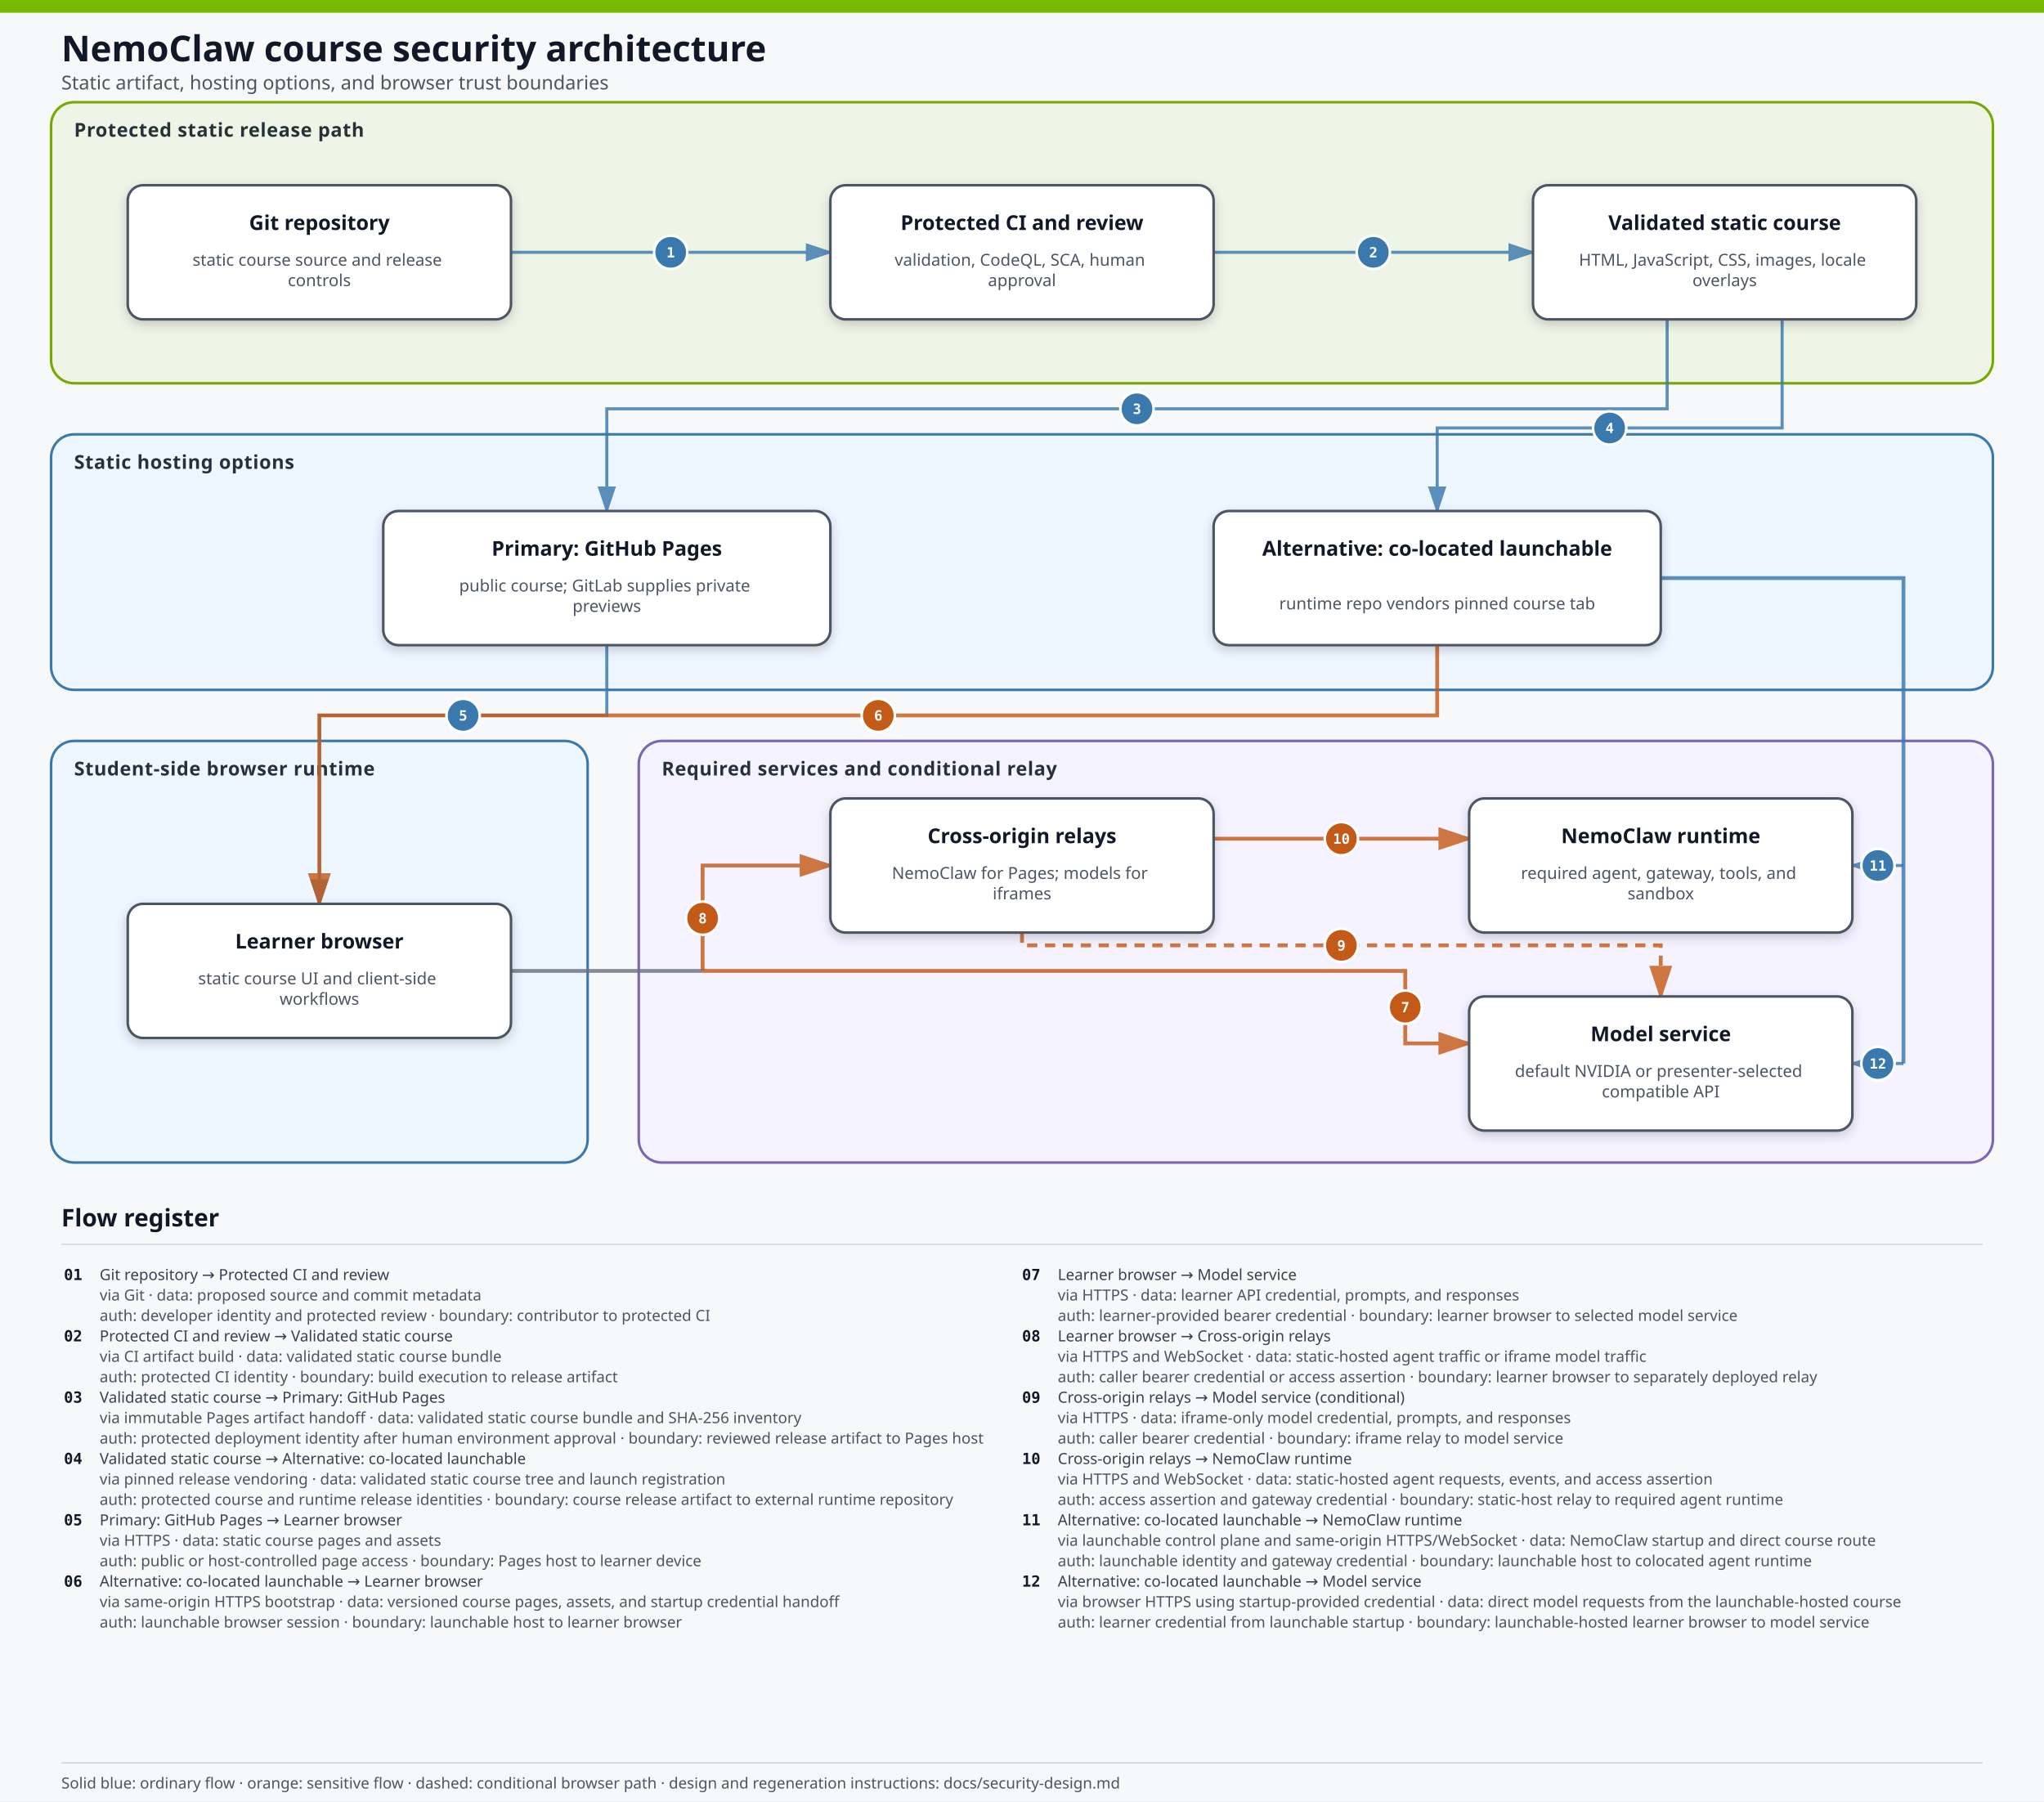
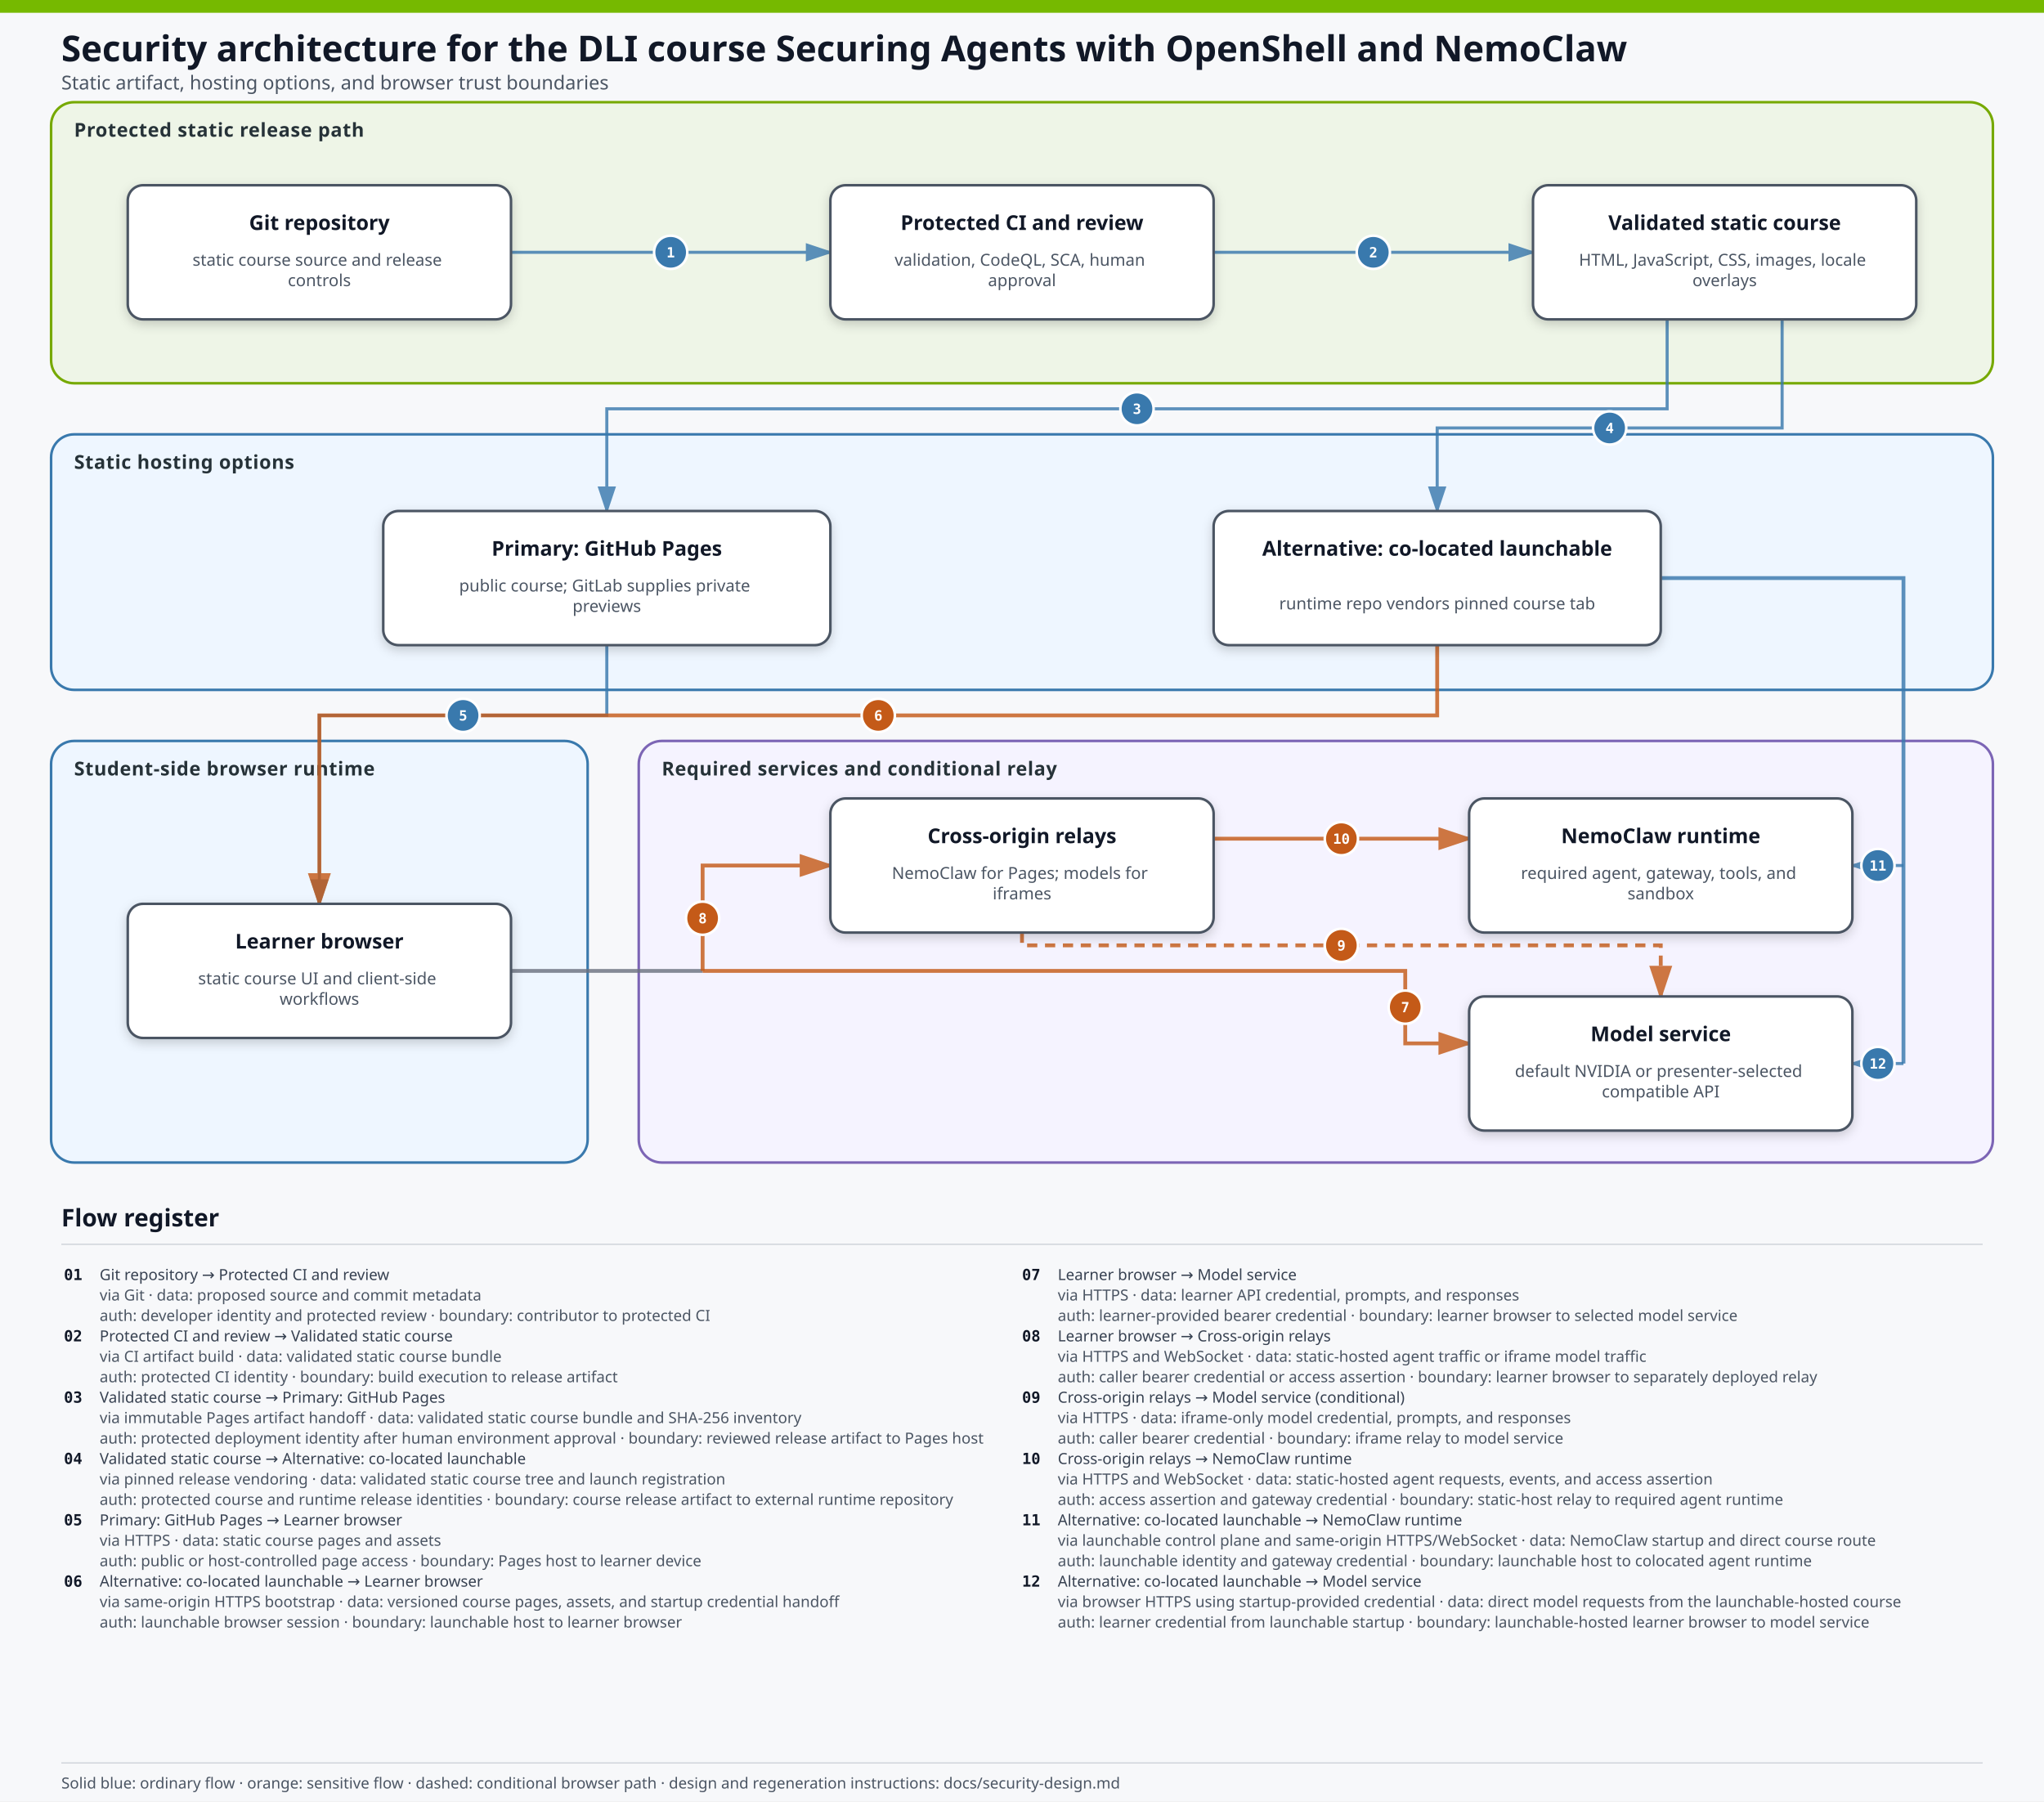
<svg xmlns="http://www.w3.org/2000/svg" viewBox="0 0 1600 1410" role="img" aria-labelledby="title desc" data-architecture-schema="nemoclaw-security-architecture/1">
  <defs>
    <marker id="arrow" markerWidth="10" markerHeight="10" refX="8" refY="3" orient="auto" markerUnits="strokeWidth">
      <path d="M0,0 L0,6 L9,3 z" fill="context-stroke" />
    </marker>
    <filter id="shadow" x="-10%" y="-10%" width="120%" height="130%">
      <feDropShadow dx="0" dy="3" stdDeviation="4" flood-opacity=".18" />
    </filter>
  </defs>
  <style>
  .bg{fill:#f7f8fa}.title{font:700 28px system-ui,sans-serif;fill:#111827}.subtitle{font:15px system-ui,sans-serif;fill:#4b5563}
  .zone{stroke-width:2;rx:18}.zone.supply{fill:#eef5e7;stroke:#76a900}.zone.external{fill:#f5f3ff;stroke:#7c65b5}.zone.gateway{fill:#eef6ff;stroke:#3979ad}.zone.internal{fill:#edf8f1;stroke:#37805a}.zone.host{fill:#fff4e8;stroke:#bf6b24}
  .zone-label{font:700 15px system-ui,sans-serif;letter-spacing:.4px;fill:#263238}.node{fill:#fff;stroke:#4b5563;stroke-width:2;rx:12;filter:url(#shadow)}
  .node.privileged{stroke:#c45a18;stroke-width:3}.node.conditional{stroke-dasharray:8 6}.node-label{font:700 16px system-ui,sans-serif;fill:#111827}.node-detail{font:13px system-ui,sans-serif;fill:#4b5563}
  .edge{fill:none;stroke:#3979ad;stroke-width:2.4;opacity:.82;marker-end:url(#arrow)}.edge.sensitive{stroke:#c45a18;stroke-width:3}.edge.conditional{stroke-dasharray:8 6}
  .trunk{fill:none;stroke:#3979ad;stroke-width:3;opacity:.82}.trunk.neutral{stroke:#6b7280}
  .edge-id{font:700 11px ui-monospace,monospace;fill:#fff}.edge-badge{fill:#3979ad;stroke:#fff;stroke-width:2}.edge-badge.sensitive{fill:#c45a18}
  .legend-title{font:700 19px system-ui,sans-serif;fill:#111827}.legend-text{font:12px system-ui,sans-serif;fill:#374151}.legend-id{font:700 12px ui-monospace,monospace;fill:#111827}
  .note{font:12px system-ui,sans-serif;fill:#4b5563}.rail{fill:#76b900}
</style>
  <rect class="bg" width="1600" height="1410" />
  <rect class="rail" x="0" y="0" width="1600" height="10" />
-   <text class="title" x="48" y="48">NemoClaw course security architecture</text>
+   <text class="title" x="48" y="48">Security architecture for the DLI course Securing Agents with OpenShell and NemoClaw</text>
  <text class="subtitle" x="48" y="70">Static artifact, hosting options, and browser trust boundaries</text>
  <rect class="zone supply" x="40" y="80" width="1520" height="220" />
  <text class="zone-label" x="58" y="107">Protected static release path</text>
  <rect class="zone gateway" x="40" y="340" width="1520" height="200" />
  <text class="zone-label" x="58" y="367">Static hosting options</text>
  <rect class="zone gateway" x="40" y="580" width="420" height="330" />
  <text class="zone-label" x="58" y="607">Student-side browser runtime</text>
  <rect class="zone external" x="500" y="580" width="1060" height="330" />
  <text class="zone-label" x="518" y="607">Required services and conditional relay</text>
  <polyline class="trunk neutral" points="400,760 550,760" />
  <polyline class="trunk" points="1300,452.5 1490,452.5 1490,677.5 1490,832.5" />
  <polyline class="edge" points="400,197.5 525,197.5 525,197.5 650,197.5" />
  <polyline class="edge" points="950,197.5 1075,197.5 1075,197.5 1200,197.5" />
  <polyline class="edge" points="1305,250 1305,320 475,320 475,400" />
  <polyline class="edge" points="1395,250 1395,335 1125,335 1125,400" />
  <polyline class="edge" points="475,505 475,560 250,560 250,707.5" />
  <polyline class="edge sensitive" points="1125,505 1125,560 250,560 250,707.5" />
  <polyline class="edge sensitive" points="550,760 1100,760 1100,816.75 1150,816.75" />
  <polyline class="edge sensitive" points="550,760 550,677.5 650,677.5" />
  <polyline class="edge sensitive conditional" points="800,730 800,740 1300,740 1300,780" />
  <polyline class="edge sensitive" points="950,656.5 1050,656.5 1050,656.5 1150,656.5" />
  <polyline class="edge" points="1490,677.5 1470,677.5 1470,677.5 1450,677.5" />
  <polyline class="edge" points="1490,832.5 1470,832.5 1470,832.5 1450,832.5" />
  <circle class="edge-badge" cx="525" cy="197.5" r="13" />
  <text class="edge-id" x="525" y="201.5" text-anchor="middle">1</text>
  <circle class="edge-badge" cx="1075" cy="197.5" r="13" />
  <text class="edge-id" x="1075" y="201.5" text-anchor="middle">2</text>
  <circle class="edge-badge" cx="890" cy="320" r="13" />
  <text class="edge-id" x="890" y="324" text-anchor="middle">3</text>
  <circle class="edge-badge" cx="1260" cy="335" r="13" />
  <text class="edge-id" x="1260" y="339" text-anchor="middle">4</text>
  <circle class="edge-badge" cx="362.5" cy="560" r="13" />
  <text class="edge-id" x="362.5" y="564" text-anchor="middle">5</text>
  <circle class="edge-badge sensitive" cx="687.5" cy="560" r="13" />
  <text class="edge-id" x="687.5" y="564" text-anchor="middle">6</text>
  <circle class="edge-badge sensitive" cx="1100" cy="788.375" r="13" />
  <text class="edge-id" x="1100" y="792.375" text-anchor="middle">7</text>
  <circle class="edge-badge sensitive" cx="550" cy="718.75" r="13" />
  <text class="edge-id" x="550" y="722.75" text-anchor="middle">8</text>
  <circle class="edge-badge sensitive" cx="1050" cy="740" r="13" />
  <text class="edge-id" x="1050" y="744" text-anchor="middle">9</text>
  <circle class="edge-badge sensitive" cx="1050" cy="656.5" r="13" />
  <text class="edge-id" x="1050" y="660.5" text-anchor="middle">10</text>
  <circle class="edge-badge" cx="1470" cy="677.5" r="13" />
  <text class="edge-id" x="1470" y="681.5" text-anchor="middle">11</text>
  <circle class="edge-badge" cx="1470" cy="832.5" r="13" />
  <text class="edge-id" x="1470" y="836.5" text-anchor="middle">12</text>
  <rect class="node" x="100" y="145" width="300" height="105" />
  <text x="250" y="180" text-anchor="middle" class="node-label">
    <tspan x="250" dy="0">Git repository</tspan>
  </text>
  <text x="250" y="208" text-anchor="middle" class="node-detail">
    <tspan x="250" dy="0">static course source and release</tspan>
    <tspan x="250" dy="16">controls</tspan>
  </text>
  <rect class="node" x="650" y="145" width="300" height="105" />
  <text x="800" y="180" text-anchor="middle" class="node-label">
    <tspan x="800" dy="0">Protected CI and review</tspan>
  </text>
  <text x="800" y="208" text-anchor="middle" class="node-detail">
    <tspan x="800" dy="0">validation, CodeQL, SCA, human</tspan>
    <tspan x="800" dy="16">approval</tspan>
  </text>
  <rect class="node" x="1200" y="145" width="300" height="105" />
  <text x="1350" y="180" text-anchor="middle" class="node-label">
    <tspan x="1350" dy="0">Validated static course</tspan>
  </text>
  <text x="1350" y="208" text-anchor="middle" class="node-detail">
    <tspan x="1350" dy="0">HTML, JavaScript, CSS, images, locale</tspan>
    <tspan x="1350" dy="16">overlays</tspan>
  </text>
  <rect class="node" x="300" y="400" width="350" height="105" />
  <text x="475" y="435" text-anchor="middle" class="node-label">
    <tspan x="475" dy="0">Primary: GitHub Pages</tspan>
  </text>
  <text x="475" y="463" text-anchor="middle" class="node-detail">
    <tspan x="475" dy="0">public course; GitLab supplies private</tspan>
    <tspan x="475" dy="16">previews</tspan>
  </text>
  <rect class="node" x="950" y="400" width="350" height="105" />
  <text x="1125" y="435" text-anchor="middle" class="node-label">
    <tspan x="1125" dy="0">Alternative: co-located launchable</tspan>
  </text>
  <text x="1125" y="477" text-anchor="middle" class="node-detail">
    <tspan x="1125" dy="0">runtime repo vendors pinned course tab</tspan>
  </text>
  <rect class="node" x="100" y="707.5" width="300" height="105" />
  <text x="250" y="742.5" text-anchor="middle" class="node-label">
    <tspan x="250" dy="0">Learner browser</tspan>
  </text>
  <text x="250" y="770.5" text-anchor="middle" class="node-detail">
    <tspan x="250" dy="0">static course UI and client-side</tspan>
    <tspan x="250" dy="16">workflows</tspan>
  </text>
  <rect class="node" x="1150" y="780" width="300" height="105" />
  <text x="1300" y="815" text-anchor="middle" class="node-label">
    <tspan x="1300" dy="0">Model service</tspan>
  </text>
  <text x="1300" y="843" text-anchor="middle" class="node-detail">
    <tspan x="1300" dy="0">default NVIDIA or presenter-selected</tspan>
    <tspan x="1300" dy="16">compatible API</tspan>
  </text>
  <rect class="node" x="1150" y="625" width="300" height="105" />
  <text x="1300" y="660" text-anchor="middle" class="node-label">
    <tspan x="1300" dy="0">NemoClaw runtime</tspan>
  </text>
  <text x="1300" y="688" text-anchor="middle" class="node-detail">
    <tspan x="1300" dy="0">required agent, gateway, tools, and</tspan>
    <tspan x="1300" dy="16">sandbox</tspan>
  </text>
  <rect class="node" x="650" y="625" width="300" height="105" />
  <text x="800" y="660" text-anchor="middle" class="node-label">
    <tspan x="800" dy="0">Cross-origin relays</tspan>
  </text>
  <text x="800" y="688" text-anchor="middle" class="node-detail">
    <tspan x="800" dy="0">NemoClaw for Pages; models for</tspan>
    <tspan x="800" dy="16">iframes</tspan>
  </text>
  <text class="legend-title" x="48" y="960">Flow register</text>
  <line x1="48" y1="974" x2="1552" y2="974" stroke="#d1d5db" />
  <text class="legend-id" x="50" y="1002">01</text>
  <text class="legend-text" x="78" y="1002">Git repository → Protected CI and review</text>
  <text class="note" x="78" y="1018">via Git · data: proposed source and commit metadata</text>
  <text class="note" x="78" y="1034">auth: developer identity and protected review · boundary: contributor to protected CI</text>
  <text class="legend-id" x="50" y="1050">02</text>
  <text class="legend-text" x="78" y="1050">Protected CI and review → Validated static course</text>
  <text class="note" x="78" y="1066">via CI artifact build · data: validated static course bundle</text>
  <text class="note" x="78" y="1082">auth: protected CI identity · boundary: build execution to release artifact</text>
  <text class="legend-id" x="50" y="1098">03</text>
  <text class="legend-text" x="78" y="1098">Validated static course → Primary: GitHub Pages</text>
  <text class="note" x="78" y="1114">via immutable Pages artifact handoff · data: validated static course bundle and SHA-256 inventory</text>
  <text class="note" x="78" y="1130">auth: protected deployment identity after human environment approval · boundary: reviewed release artifact to Pages host</text>
  <text class="legend-id" x="50" y="1146">04</text>
  <text class="legend-text" x="78" y="1146">Validated static course → Alternative: co-located launchable</text>
  <text class="note" x="78" y="1162">via pinned release vendoring · data: validated static course tree and launch registration</text>
  <text class="note" x="78" y="1178">auth: protected course and runtime release identities · boundary: course release artifact to external runtime repository</text>
  <text class="legend-id" x="50" y="1194">05</text>
  <text class="legend-text" x="78" y="1194">Primary: GitHub Pages → Learner browser</text>
  <text class="note" x="78" y="1210">via HTTPS · data: static course pages and assets</text>
  <text class="note" x="78" y="1226">auth: public or host-controlled page access · boundary: Pages host to learner device</text>
  <text class="legend-id" x="50" y="1242">06</text>
  <text class="legend-text" x="78" y="1242">Alternative: co-located launchable → Learner browser</text>
  <text class="note" x="78" y="1258">via same-origin HTTPS bootstrap · data: versioned course pages, assets, and startup credential handoff</text>
  <text class="note" x="78" y="1274">auth: launchable browser session · boundary: launchable host to learner browser</text>
  <text class="legend-id" x="800" y="1002">07</text>
  <text class="legend-text" x="828" y="1002">Learner browser → Model service</text>
  <text class="note" x="828" y="1018">via HTTPS · data: learner API credential, prompts, and responses</text>
  <text class="note" x="828" y="1034">auth: learner-provided bearer credential · boundary: learner browser to selected model service</text>
  <text class="legend-id" x="800" y="1050">08</text>
  <text class="legend-text" x="828" y="1050">Learner browser → Cross-origin relays</text>
  <text class="note" x="828" y="1066">via HTTPS and WebSocket · data: static-hosted agent traffic or iframe model traffic</text>
  <text class="note" x="828" y="1082">auth: caller bearer credential or access assertion · boundary: learner browser to separately deployed relay</text>
  <text class="legend-id" x="800" y="1098">09</text>
  <text class="legend-text" x="828" y="1098">Cross-origin relays → Model service (conditional)</text>
  <text class="note" x="828" y="1114">via HTTPS · data: iframe-only model credential, prompts, and responses</text>
  <text class="note" x="828" y="1130">auth: caller bearer credential · boundary: iframe relay to model service</text>
  <text class="legend-id" x="800" y="1146">10</text>
  <text class="legend-text" x="828" y="1146">Cross-origin relays → NemoClaw runtime</text>
  <text class="note" x="828" y="1162">via HTTPS and WebSocket · data: static-hosted agent requests, events, and access assertion</text>
  <text class="note" x="828" y="1178">auth: access assertion and gateway credential · boundary: static-host relay to required agent runtime</text>
  <text class="legend-id" x="800" y="1194">11</text>
  <text class="legend-text" x="828" y="1194">Alternative: co-located launchable → NemoClaw runtime</text>
  <text class="note" x="828" y="1210">via launchable control plane and same-origin HTTPS/WebSocket · data: NemoClaw startup and direct course route</text>
  <text class="note" x="828" y="1226">auth: launchable identity and gateway credential · boundary: launchable host to colocated agent runtime</text>
  <text class="legend-id" x="800" y="1242">12</text>
  <text class="legend-text" x="828" y="1242">Alternative: co-located launchable → Model service</text>
  <text class="note" x="828" y="1258">via browser HTTPS using startup-provided credential · data: direct model requests from the launchable-hosted course</text>
  <text class="note" x="828" y="1274">auth: learner credential from launchable startup · boundary: launchable-hosted learner browser to model service</text>
  <line x1="48" y1="1380" x2="1552" y2="1380" stroke="#d1d5db" />
  <text class="note" x="48" y="1400">Solid blue: ordinary flow · orange: sensitive flow · dashed: conditional browser path · design and regeneration instructions: docs/security-design.md</text>
</svg>
